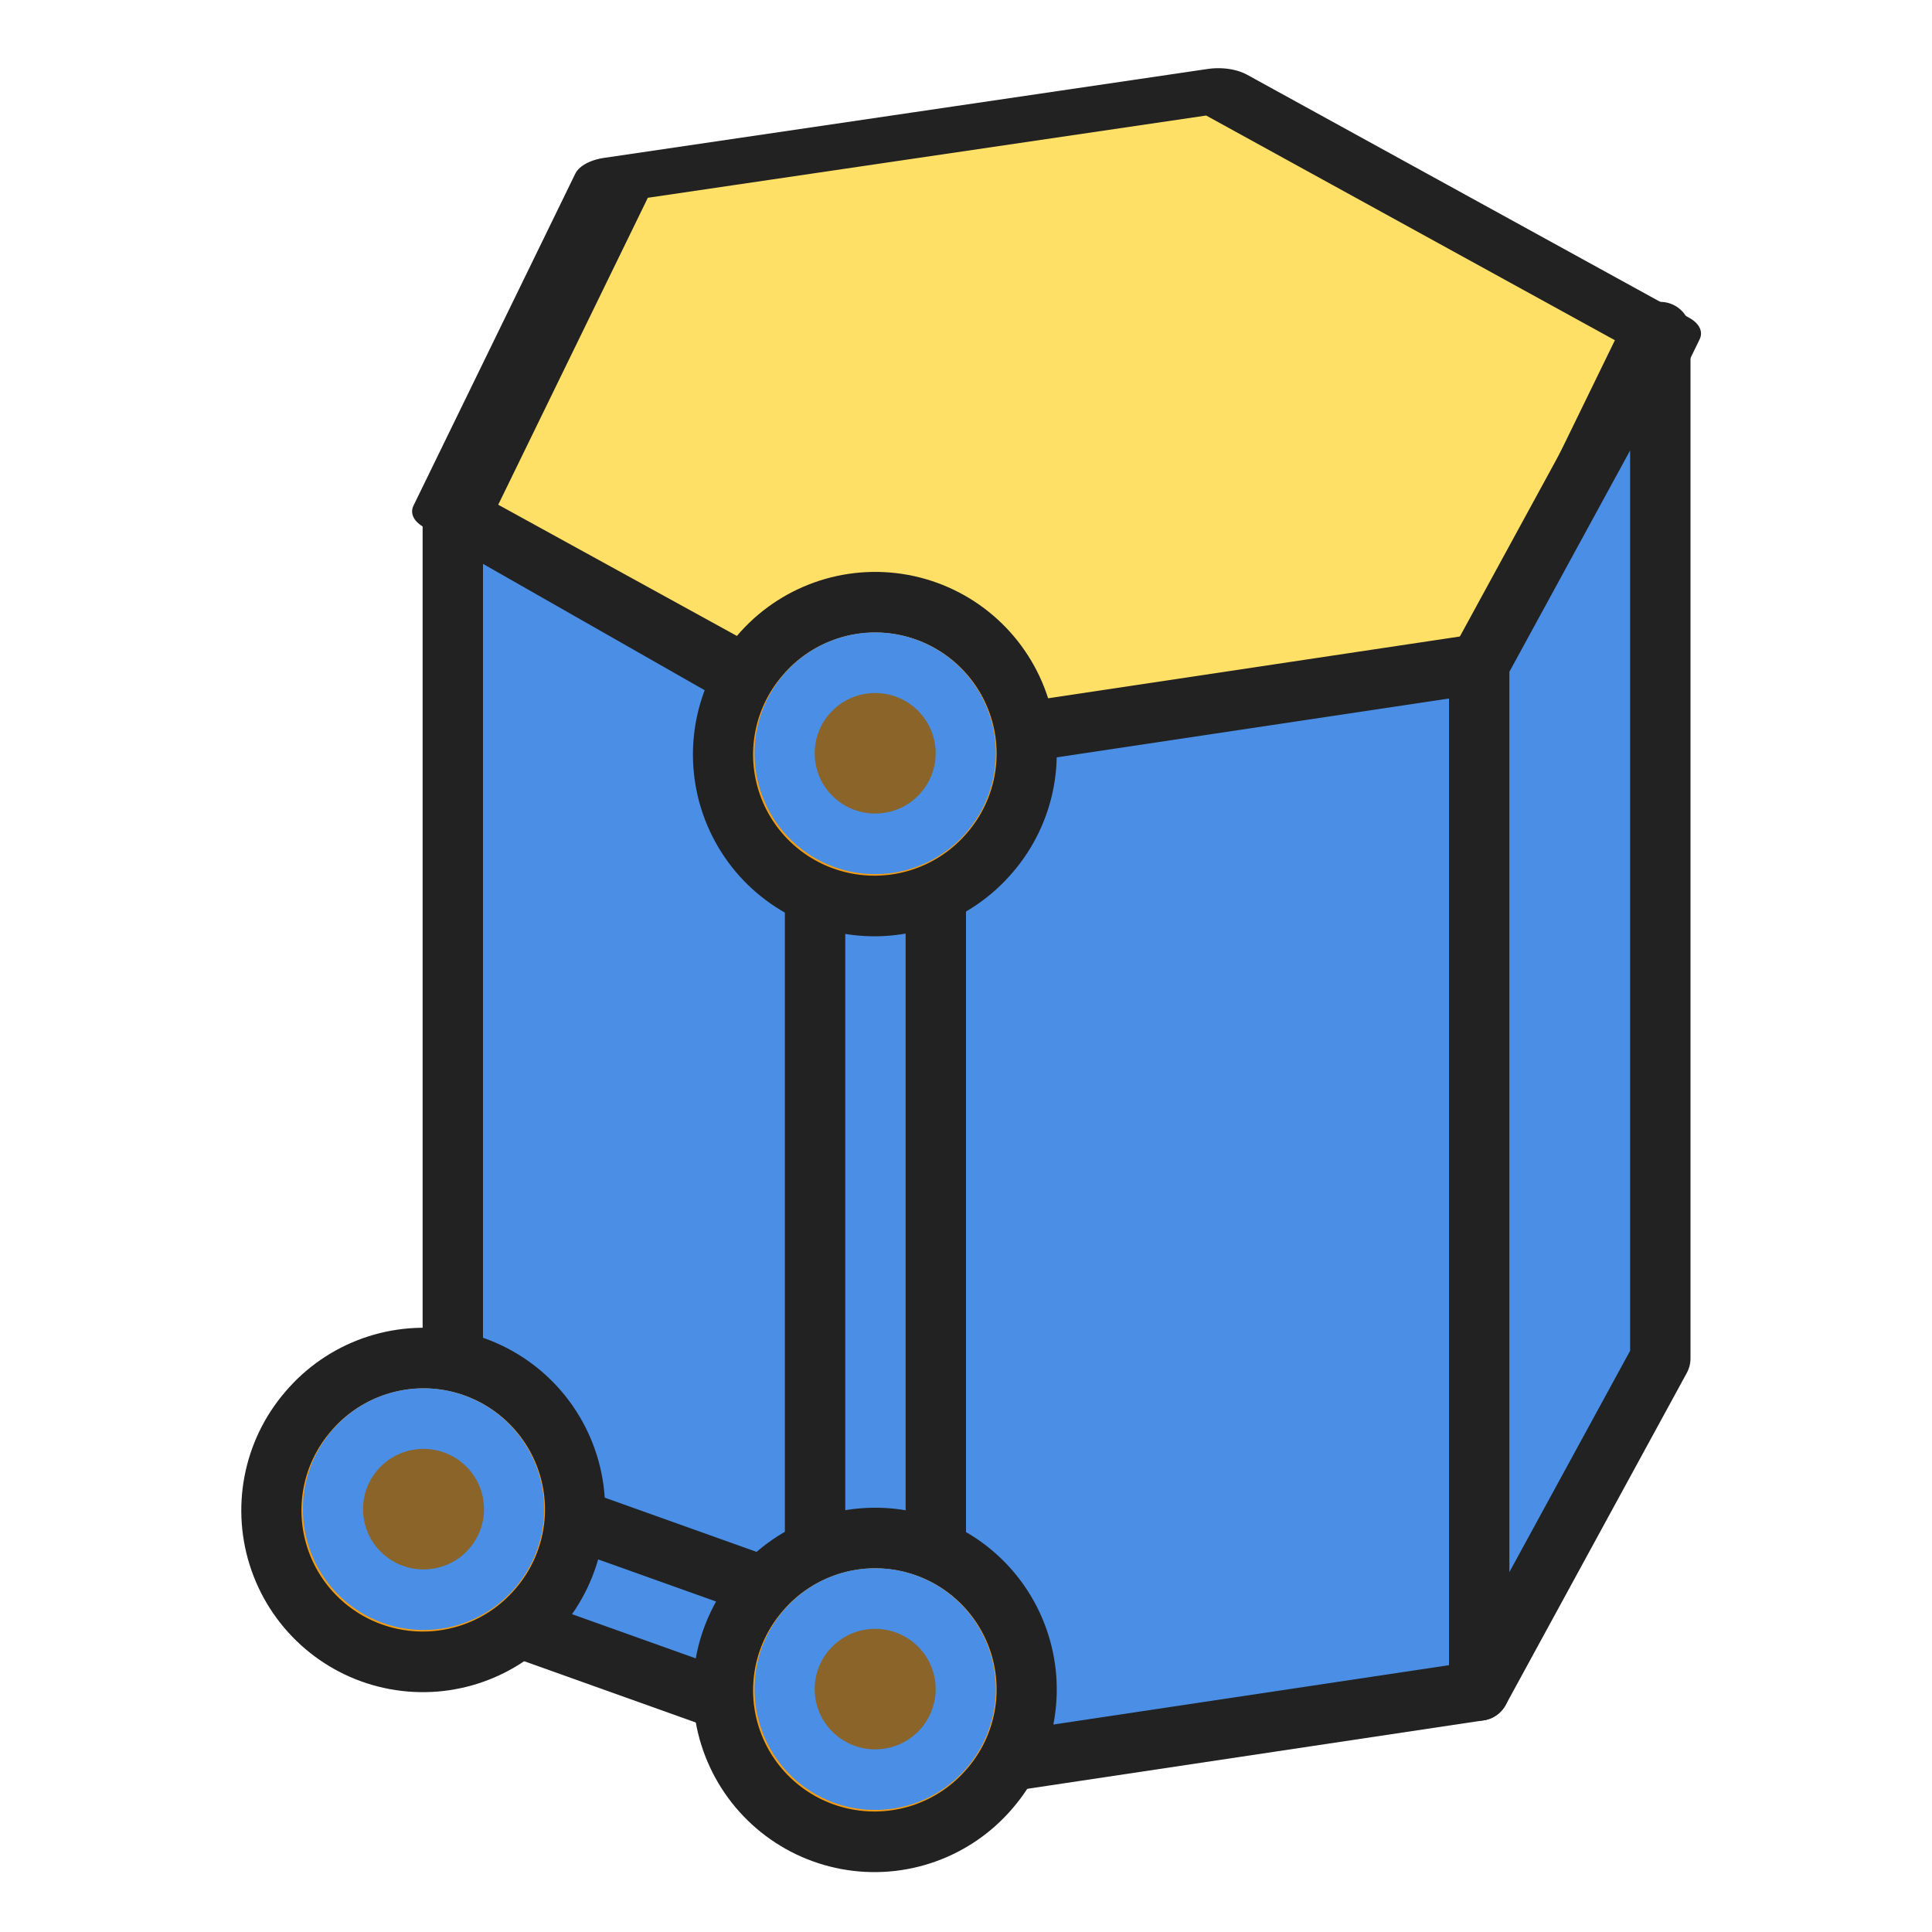
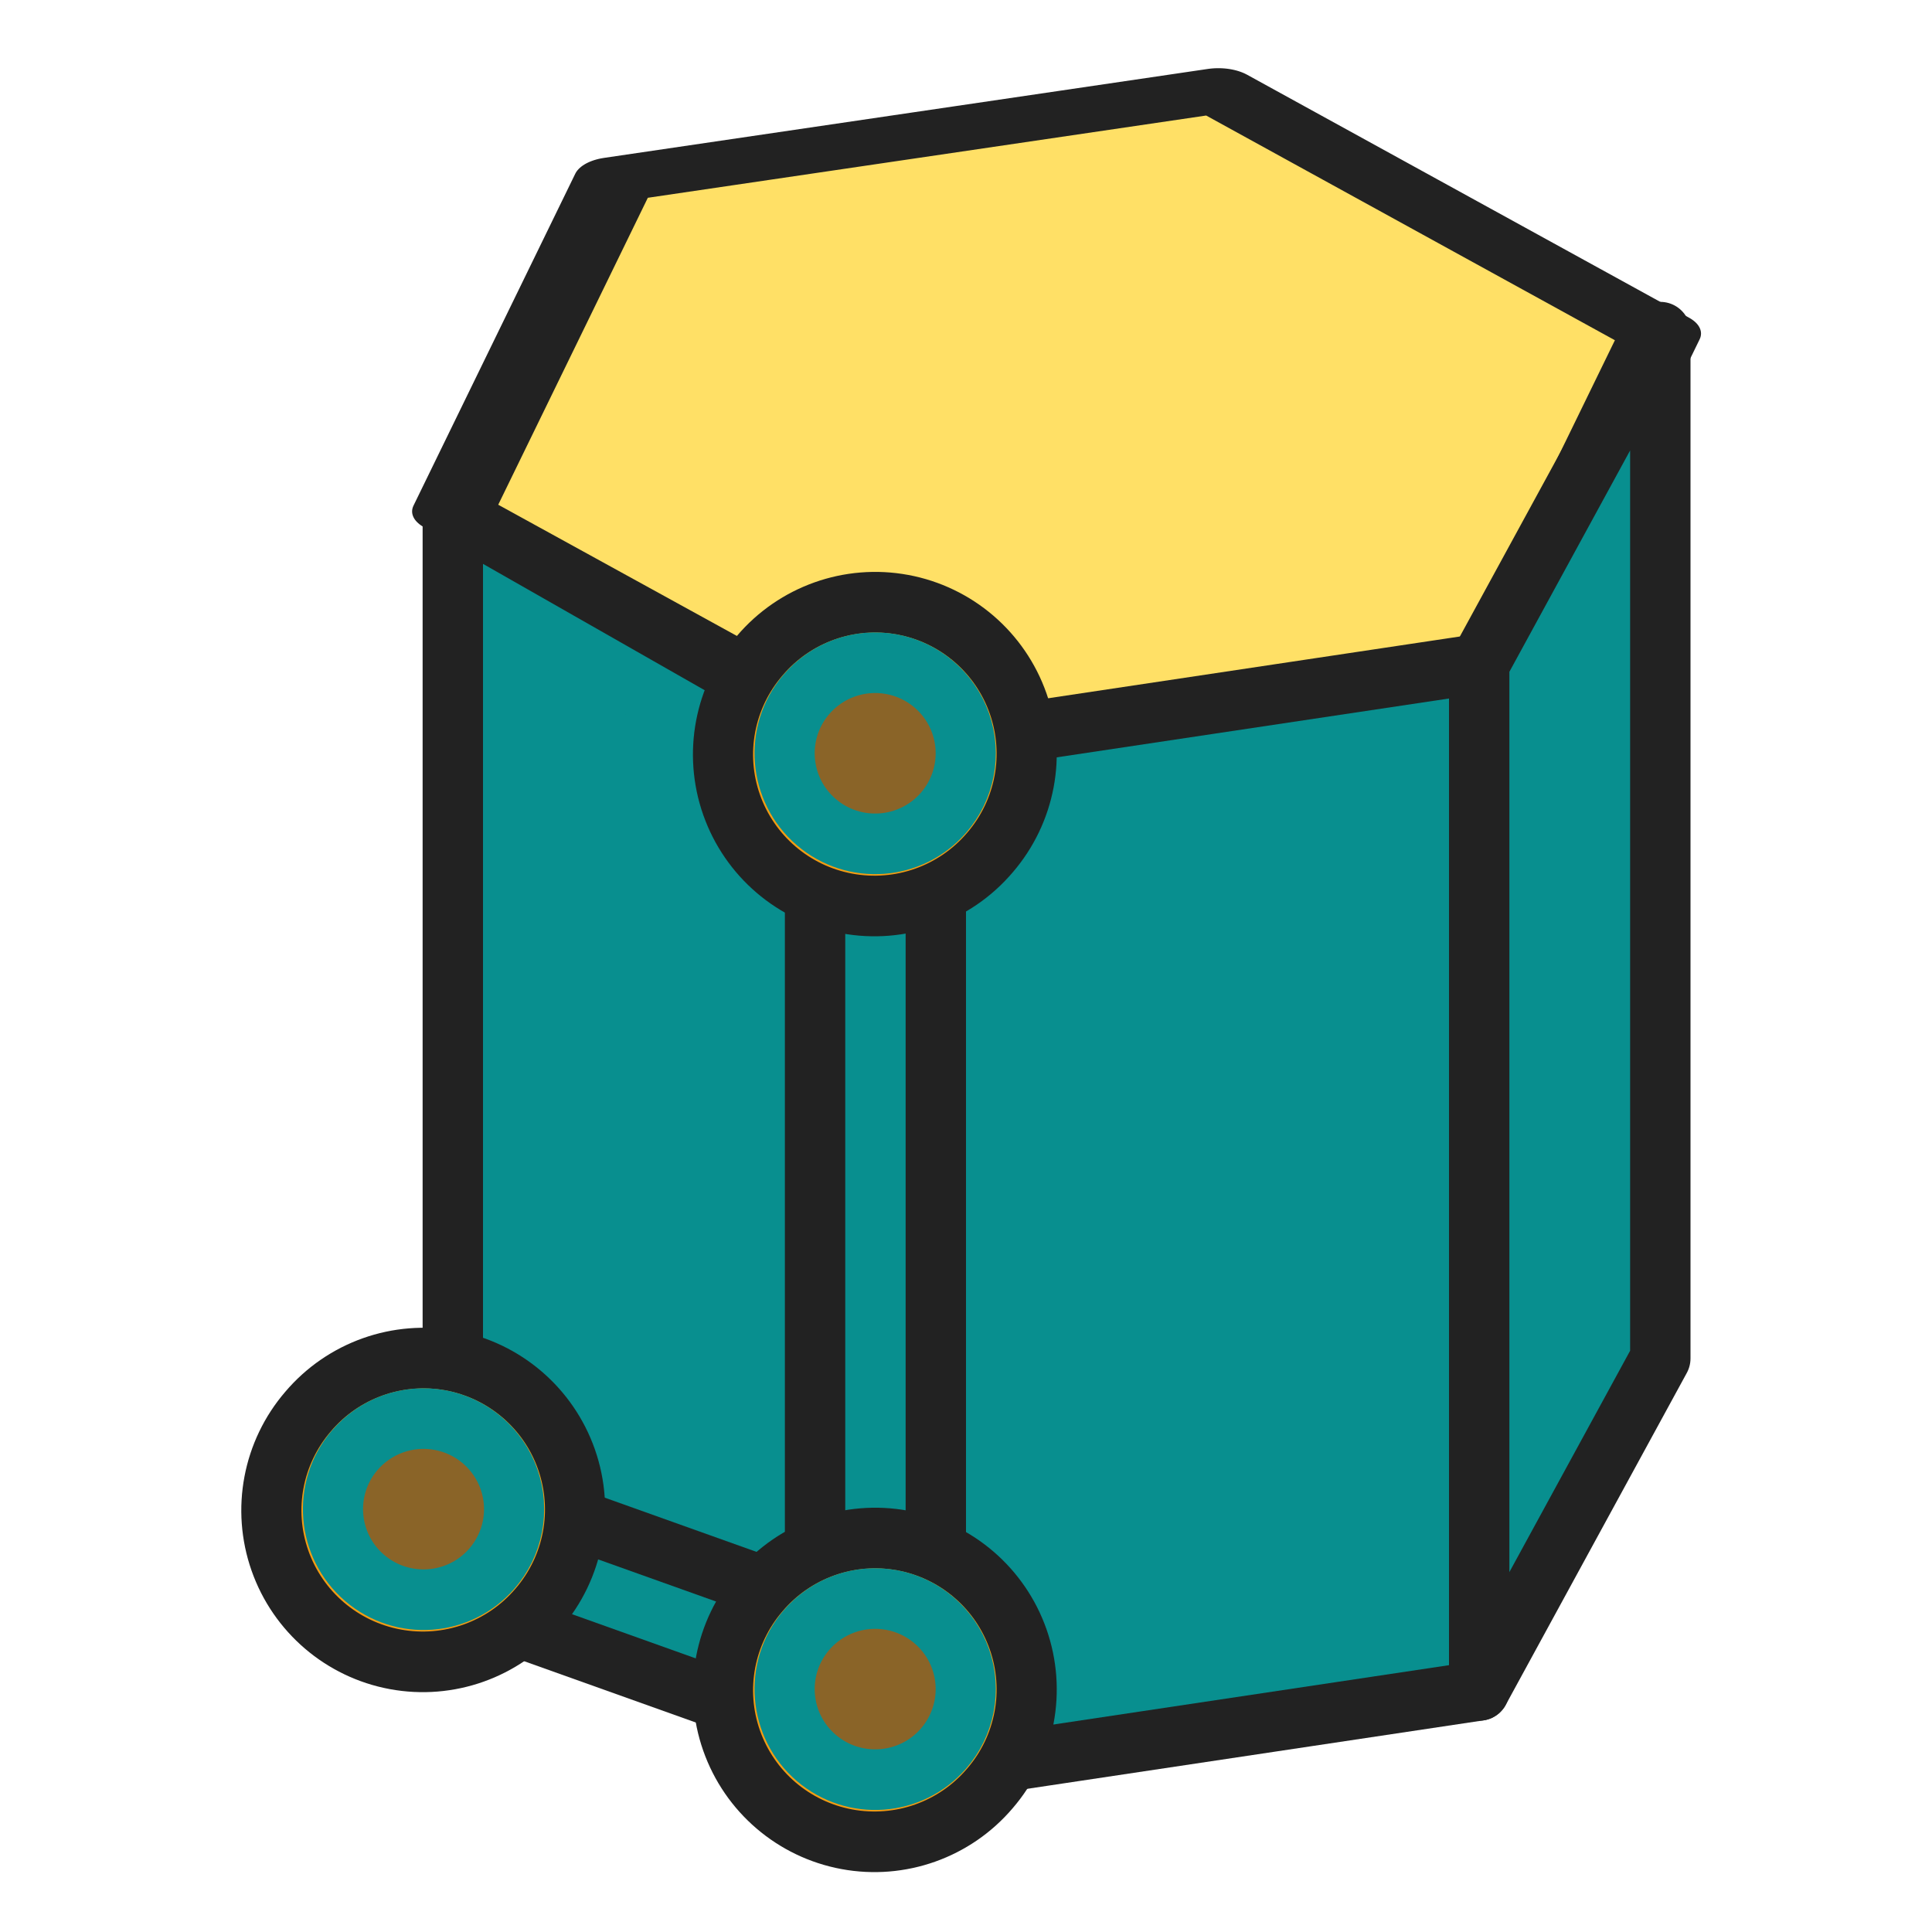
<svg xmlns="http://www.w3.org/2000/svg" xmlns:xlink="http://www.w3.org/1999/xlink" width="64px" height="64px" id="svg2860" version="1.1">
  <defs id="defs2862">
    <linearGradient id="linearGradient4387">
-       <stop style="stop-color:#4A8FE5;stop-opacity:1;" offset="0" id="stop4389" />
-       <stop style="stop-color:#1F66CC;stop-opacity:1;" offset="1" id="stop4391" />
+       <stop style="stop-color:#088f8f;stop-opacity:1;" offset="0" id="stop4389" />
+       <stop style="stop-color:#056b6b;stop-opacity:1;" offset="1" id="stop4391" />
    </linearGradient>
    <linearGradient id="linearGradient3377">
-       <stop id="stop3379" offset="0" style="stop-color:#4A8FE5;stop-opacity:1;" />
-       <stop id="stop3381" offset="1" style="stop-color:#4A8FE5;stop-opacity:1;" />
+       <stop id="stop3379" offset="0" style="stop-color:#088f8f;stop-opacity:1;" />
+       <stop id="stop3381" offset="1" style="stop-color:#088f8f;stop-opacity:1;" />
    </linearGradient>
    <radialGradient xlink:href="#linearGradient3377-3" id="radialGradient3692-5" cx="45.883" cy="28.87" fx="45.883" fy="28.87" r="19.467" gradientUnits="userSpaceOnUse" gradientTransform="translate(-0.2344322,0.234432)" />
    <linearGradient id="linearGradient3377-3">
-       <stop id="stop3379-8" offset="0" style="stop-color:#4A8FE5;stop-opacity:1;" />
-       <stop id="stop3381-3" offset="1" style="stop-color:#4A8FE5;stop-opacity:1;" />
+       <stop id="stop3379-8" offset="0" style="stop-color:#088f8f;stop-opacity:1;" />
+       <stop id="stop3381-3" offset="1" style="stop-color:#088f8f;stop-opacity:1;" />
    </linearGradient>
    <radialGradient r="19.467" fy="28.87" fx="45.883" cy="28.87" cx="45.883" gradientTransform="matrix(0.631879,0.8874465,-0.6734142,0.2318657,38.17197,-124.3256)" gradientUnits="userSpaceOnUse" id="radialGradient4514" xlink:href="#linearGradient3377-3" />
    <radialGradient xlink:href="#linearGradient4387-5" id="radialGradient3705-4" gradientUnits="userSpaceOnUse" cx="147.057" cy="83.989" fx="147.057" fy="83.989" r="19.467" gradientTransform="matrix(1.296603,0.1771123,-0.1409286,1.031709,-32.68993,-29.10927)" />
    <linearGradient id="linearGradient4387-5">
-       <stop style="stop-color:#4A8FE5;stop-opacity:1;" offset="0" id="stop4389-6" />
-       <stop style="stop-color:#1F66CC;stop-opacity:1;" offset="1" id="stop4391-2" />
+       <stop style="stop-color:#088f8f;stop-opacity:1;" offset="0" id="stop4389-6" />
+       <stop style="stop-color:#056b6b;stop-opacity:1;" offset="1" id="stop4391-2" />
    </linearGradient>
    <radialGradient r="19.467" fy="83.989" fx="147.057" cy="83.989" cx="147.057" gradientTransform="matrix(1.412327,0.1380179,-0.1210237,1.108676,-100.6046,-95.71395)" gradientUnits="userSpaceOnUse" id="radialGradient3024" xlink:href="#linearGradient3377-6" />
    <radialGradient xlink:href="#linearGradient4387-3" id="radialGradient3703-0" gradientUnits="userSpaceOnUse" cx="131.482" cy="93.557" fx="131.482" fy="93.557" r="19.467" gradientTransform="matrix(0.5271106,1.815887,-1.453484,0.4219133,203.234,-187.6583)" />
    <linearGradient id="linearGradient4387-3">
-       <stop style="stop-color:#4A8FE5;stop-opacity:1;" offset="0" id="stop4389-4" />
-       <stop style="stop-color:#1F66CC;stop-opacity:1;" offset="1" id="stop4391-9" />
+       <stop style="stop-color:#088f8f;stop-opacity:1;" offset="0" id="stop4389-4" />
+       <stop style="stop-color:#056b6b;stop-opacity:1;" offset="1" id="stop4391-9" />
    </linearGradient>
    <radialGradient r="19.467" fy="93.557" fx="131.482" cy="93.557" cx="131.482" gradientTransform="matrix(0.5963094,1.943685,-1.644297,0.4516066,150.3034,-268.2943)" gradientUnits="userSpaceOnUse" id="radialGradient3058" xlink:href="#linearGradient3377-6" />
    <radialGradient r="19.467" fy="93.557" fx="131.482" cy="93.557" cx="131.482" gradientTransform="matrix(0.5271106,1.815887,-1.453484,0.4219133,66.13263,-253.2715)" gradientUnits="userSpaceOnUse" id="radialGradient3058-8" xlink:href="#linearGradient4387-3-7" />
    <linearGradient id="linearGradient4387-3-7">
-       <stop style="stop-color:#4A8FE5;stop-opacity:1;" offset="0" id="stop4389-4-2" />
-       <stop style="stop-color:#1F66CC;stop-opacity:1;" offset="1" id="stop4391-9-1" />
+       <stop style="stop-color:#088f8f;stop-opacity:1;" offset="0" id="stop4389-4-2" />
+       <stop style="stop-color:#056b6b;stop-opacity:1;" offset="1" id="stop4391-9-1" />
    </linearGradient>
    <radialGradient r="19.467" fy="93.557" fx="131.482" cy="93.557" cx="131.482" gradientTransform="matrix(0.5963094,1.943685,-1.644297,0.4516066,183.1741,-267.2906)" gradientUnits="userSpaceOnUse" id="radialGradient3092" xlink:href="#linearGradient3377-6" />
    <radialGradient xlink:href="#linearGradient3377-6" id="radialGradient3692-3" cx="45.883" cy="28.87" fx="45.883" fy="28.87" r="19.467" gradientUnits="userSpaceOnUse" gradientTransform="translate(-0.2344322,0.234432)" />
    <linearGradient id="linearGradient3377-6">
-       <stop id="stop3379-5" offset="0" style="stop-color:#4A8FE5;stop-opacity:1;" />
-       <stop id="stop3381-8" offset="1" style="stop-color:#4A8FE5;stop-opacity:1;" />
+       <stop id="stop3379-5" offset="0" style="stop-color:#088f8f;stop-opacity:1;" />
+       <stop id="stop3381-8" offset="1" style="stop-color:#088f8f;stop-opacity:1;" />
    </linearGradient>
    <radialGradient r="19.467" fy="28.87" fx="45.883" cy="28.87" cx="45.883" gradientTransform="matrix(1.131279,0,0,1.070378,-78.49213,-68.29977)" gradientUnits="userSpaceOnUse" id="radialGradient3126" xlink:href="#linearGradient3377-6" />
    <linearGradient xlink:href="#linearGradient3836-0-6-92-4-62-0" id="linearGradient3801-1-3-14-0-35-7" gradientUnits="userSpaceOnUse" x1="-18" y1="18" x2="-22" y2="5" gradientTransform="matrix(0.7634244,0,0,0.7575042,-4.596389,2.752564)" />
    <linearGradient id="linearGradient3836-0-6-92-4-62-0">
      <stop style="stop-color:#8A6428;stop-opacity:1;" offset="0" id="stop3838-2-7-06-8-9-9" />
      <stop style="stop-color:#8A6428;stop-opacity:1;" offset="1" id="stop3840-5-5-8-7-1-3" />
    </linearGradient>
    <linearGradient xlink:href="#linearGradient3836-0-6-92-4-62-3" id="linearGradient3801-1-3-14-0-35-5" gradientUnits="userSpaceOnUse" x1="-18" y1="18" x2="-22" y2="5" gradientTransform="matrix(0.7634244,0,0,0.7575042,-4.596389,2.752564)" />
    <linearGradient id="linearGradient3836-0-6-92-4-62-3">
      <stop style="stop-color:#8A6428;stop-opacity:1;" offset="0" id="stop3838-2-7-06-8-9-5" />
      <stop style="stop-color:#8A6428;stop-opacity:1;" offset="1" id="stop3840-5-5-8-7-1-6" />
    </linearGradient>
    <linearGradient xlink:href="#linearGradient3836-0-6-92-4-62" id="linearGradient3801-1-3-14-0-35" gradientUnits="userSpaceOnUse" x1="-18" y1="18" x2="-22" y2="5" gradientTransform="matrix(0.7634244,0,0,0.7575042,-4.596389,2.752564)" />
    <linearGradient id="linearGradient3836-0-6-92-4-62">
      <stop style="stop-color:#8A6428;stop-opacity:1;" offset="0" id="stop3838-2-7-06-8-9" />
      <stop style="stop-color:#8A6428;stop-opacity:1;" offset="1" id="stop3840-5-5-8-7-1" />
    </linearGradient>
    <linearGradient xlink:href="#linearGradient3875" id="linearGradient3881" x1="-62" y1="23" x2="-60" y2="53" gradientUnits="userSpaceOnUse" gradientTransform="translate(82,-7.9999989e-8)" />
    <linearGradient id="linearGradient3875">
-       <stop style="stop-color:#4A8FE5;stop-opacity:1;" offset="0" id="stop3877" />
-       <stop style="stop-color:#4A8FE5;stop-opacity:1;" offset="1" id="stop3879" />
+       <stop style="stop-color:#088f8f;stop-opacity:1;" offset="0" id="stop3877" />
+       <stop style="stop-color:#088f8f;stop-opacity:1;" offset="1" id="stop3879" />
    </linearGradient>
    <linearGradient xlink:href="#linearGradient3901" id="linearGradient3907" x1="-44" y1="25" x2="-40" y2="55" gradientUnits="userSpaceOnUse" gradientTransform="translate(82,-7.9999989e-8)" />
    <linearGradient id="linearGradient3901">
-       <stop style="stop-color:#4A8FE5;stop-opacity:1;" offset="0" id="stop3903" />
-       <stop style="stop-color:#4A8FE5;stop-opacity:1;" offset="1" id="stop3905" />
+       <stop style="stop-color:#088f8f;stop-opacity:1;" offset="0" id="stop3903" />
+       <stop style="stop-color:#088f8f;stop-opacity:1;" offset="1" id="stop3905" />
    </linearGradient>
  </defs>
  <g id="layer1">
-     <path style="fill:#4A8FE5;stroke:#222222;stroke-width:2;stroke-linecap:butt;stroke-linejoin:round;stroke-opacity:1;fill-opacity:1" d="m 15,17 0,34 14,8 0,-34 z" id="path3083" />
+     <path style="fill:#088f8f;stroke:#222222;stroke-width:2;stroke-linecap:butt;stroke-linejoin:round;stroke-opacity:1;fill-opacity:1" d="m 15,17 0,34 14,8 0,-34 z" id="path3083" />
    <path style="fill:#FFE066;fill-opacity:1;stroke:#222222;stroke-width:3.505;stroke-linecap:round;stroke-linejoin:round;stroke-miterlimit:4.5;stroke-opacity:1;stroke-dasharray:none;stroke-dashoffset:20.4" id="path3063" d="m -10.974,29.026 -25.99,6.964 -19.026,-19.026 6.964,-25.99 25.99,-6.964 19.026,19.026 z" transform="matrix(0.7695147,0,0,0.4230485,58.08544,9.764717)" />
    <path style="fill:url(#linearGradient3907);fill-opacity:1;stroke:#222222;stroke-width:2;stroke-linecap:butt;stroke-linejoin:round;stroke-opacity:1" d="m 49,22 0,34 -20,3 0,-34 z" id="path3085" />
-     <path style="fill:#4A8FE5;stroke:#222222;stroke-width:2;stroke-linecap:butt;stroke-linejoin:round;stroke-opacity:1;fill-opacity:1" d="m 55,11 -6,11 0,34 6,-11 z" id="path3087" />
-     <path style="fill:url(#linearGradient3881);fill-opacity:1;stroke:#4A8FE5;stroke-width:2;stroke-linecap:butt;stroke-linejoin:miter;stroke-opacity:1" d="m 17,20.4 0,29.5 10,5.7 0,-29.5 z" id="path3083-6" />
-     <path style="fill:none;stroke:#4A8FE5;stroke-width:2;stroke-linecap:butt;stroke-linejoin:miter;stroke-opacity:1" d="m 47,24.3 0,30 -16,2.4 0,-30 z" id="path3085-7" />
+     <path style="fill:#088f8f;stroke:#222222;stroke-width:2;stroke-linecap:butt;stroke-linejoin:round;stroke-opacity:1;fill-opacity:1" d="m 55,11 -6,11 0,34 6,-11 z" id="path3087" />
+     <path style="fill:url(#linearGradient3881);fill-opacity:1;stroke:#088f8f;stroke-width:2;stroke-linecap:butt;stroke-linejoin:miter;stroke-opacity:1" d="m 17,20.4 0,29.5 10,5.7 0,-29.5 z" id="path3083-6" />
+     <path style="fill:none;stroke:#088f8f;stroke-width:2;stroke-linecap:butt;stroke-linejoin:miter;stroke-opacity:1" d="m 47,24.3 0,30 -16,2.4 0,-30 z" id="path3085-7" />
    <g transform="matrix(1,0,0,-1,48,119)" id="g3150-8">
      <path id="path3130-9" d="m -19,63 0,31" style="fill:none;stroke:#222222;stroke-width:6;stroke-linecap:butt;stroke-linejoin:miter;stroke-opacity:1" />
-       <path id="path3130-2-7" d="m -19,63 0,31" style="fill:none;stroke:#4A8FE5;stroke-width:2;stroke-linecap:butt;stroke-linejoin:miter;stroke-opacity:1" />
+       <path id="path3130-2-7" d="m -19,63 0,31" style="fill:none;stroke:#088f8f;stroke-width:2;stroke-linecap:butt;stroke-linejoin:miter;stroke-opacity:1" />
    </g>
    <g transform="matrix(1,0,0,-1,41,132)" id="g3150-8-5">
      <path id="path3130-9-9" d="m -12,76 -14,5" style="fill:none;stroke:#222222;stroke-width:6;stroke-linecap:butt;stroke-linejoin:miter;stroke-opacity:1" />
-       <path id="path3130-2-7-2" d="m -12,76 -14,5" style="fill:none;stroke:#4A8FE5;stroke-width:2;stroke-linecap:butt;stroke-linejoin:miter;stroke-opacity:1" />
+       <path id="path3130-2-7-2" d="m -12,76 -14,5" style="fill:none;stroke:#088f8f;stroke-width:2;stroke-linecap:butt;stroke-linejoin:miter;stroke-opacity:1" />
    </g>
    <g transform="matrix(0.5613787,1.5641823e-8,0,0.5657697,22.24814,26.55892)" id="g3827-1-3-92-1-2">
      <g transform="translate(31.32213,40.57029)" id="g3797-9-5-66-7-7">
        <path style="fill:#F39C12;stroke:#222222;stroke-width:3.549;stroke-miterlimit:4;stroke-opacity:1;stroke-dasharray:none" id="path4250-71-6-49-2-0" d="M -26.118,5.664 A 8.938,8.868 0 1 1 -12.541,17.201 8.938,8.868 0 1 1 -26.118,5.664 z" />
-         <path style="fill:url(#linearGradient3801-1-3-14-0-35);fill-opacity:1;stroke:#4A8FE5;stroke-width:3.549;stroke-miterlimit:4;stroke-opacity:1;stroke-dasharray:none" id="path4250-7-3-2-5-7-9" d="m -23.402,7.974 a 5.344,5.303 0 1 1 8.118,6.898 5.344,5.303 0 0 1 -8.118,-6.898 z" />
+         <path style="fill:url(#linearGradient3801-1-3-14-0-35);fill-opacity:1;stroke:#088f8f;stroke-width:3.549;stroke-miterlimit:4;stroke-opacity:1;stroke-dasharray:none" id="path4250-7-3-2-5-7-9" d="m -23.402,7.974 a 5.344,5.303 0 1 1 8.118,6.898 5.344,5.303 0 0 1 -8.118,-6.898 z" />
      </g>
    </g>
    <g transform="matrix(0.5613787,1.5641823e-8,0,0.5657697,22.24814,-4.441084)" id="g3827-1-3-92-1-2-2">
      <g transform="translate(31.32213,40.57029)" id="g3797-9-5-66-7-7-9">
        <path style="fill:#F39C12;stroke:#222222;stroke-width:3.549;stroke-miterlimit:4;stroke-opacity:1;stroke-dasharray:none" id="path4250-71-6-49-2-0-1" d="M -26.118,5.664 A 8.938,8.868 0 1 1 -12.541,17.201 8.938,8.868 0 1 1 -26.118,5.664 z" />
-         <path style="fill:url(#linearGradient3801-1-3-14-0-35-5);fill-opacity:1;stroke:#4A8FE5;stroke-width:3.549;stroke-miterlimit:4;stroke-opacity:1;stroke-dasharray:none" id="path4250-7-3-2-5-7-9-2" d="m -23.402,7.974 a 5.344,5.303 0 1 1 8.118,6.898 5.344,5.303 0 0 1 -8.118,-6.898 z" />
+         <path style="fill:url(#linearGradient3801-1-3-14-0-35-5);fill-opacity:1;stroke:#088f8f;stroke-width:3.549;stroke-miterlimit:4;stroke-opacity:1;stroke-dasharray:none" id="path4250-7-3-2-5-7-9-2" d="m -23.402,7.974 a 5.344,5.303 0 1 1 8.118,6.898 5.344,5.303 0 0 1 -8.118,-6.898 z" />
      </g>
    </g>
    <g transform="matrix(0.5613787,1.5641823e-8,0,0.5657697,7.28696,20.59774)" id="g3827-1-3-92-1-2-6">
      <g transform="translate(31.32213,40.57029)" id="g3797-9-5-66-7-7-0">
        <path style="fill:#F39C12;stroke:#222222;stroke-width:3.549;stroke-miterlimit:4;stroke-opacity:1;stroke-dasharray:none" id="path4250-71-6-49-2-0-6" d="M -26.118,5.664 A 8.938,8.868 0 1 1 -12.541,17.201 8.938,8.868 0 1 1 -26.118,5.664 z" />
-         <path style="fill:url(#linearGradient3801-1-3-14-0-35-7);fill-opacity:1;stroke:#4A8FE5;stroke-width:3.549;stroke-miterlimit:4;stroke-opacity:1;stroke-dasharray:none" id="path4250-7-3-2-5-7-9-26" d="m -23.402,7.974 a 5.344,5.303 0 1 1 8.118,6.898 5.344,5.303 0 0 1 -8.118,-6.898 z" />
+         <path style="fill:url(#linearGradient3801-1-3-14-0-35-7);fill-opacity:1;stroke:#088f8f;stroke-width:3.549;stroke-miterlimit:4;stroke-opacity:1;stroke-dasharray:none" id="path4250-7-3-2-5-7-9-26" d="m -23.402,7.974 a 5.344,5.303 0 1 1 8.118,6.898 5.344,5.303 0 0 1 -8.118,-6.898 z" />
      </g>
    </g>
  </g>
</svg>
